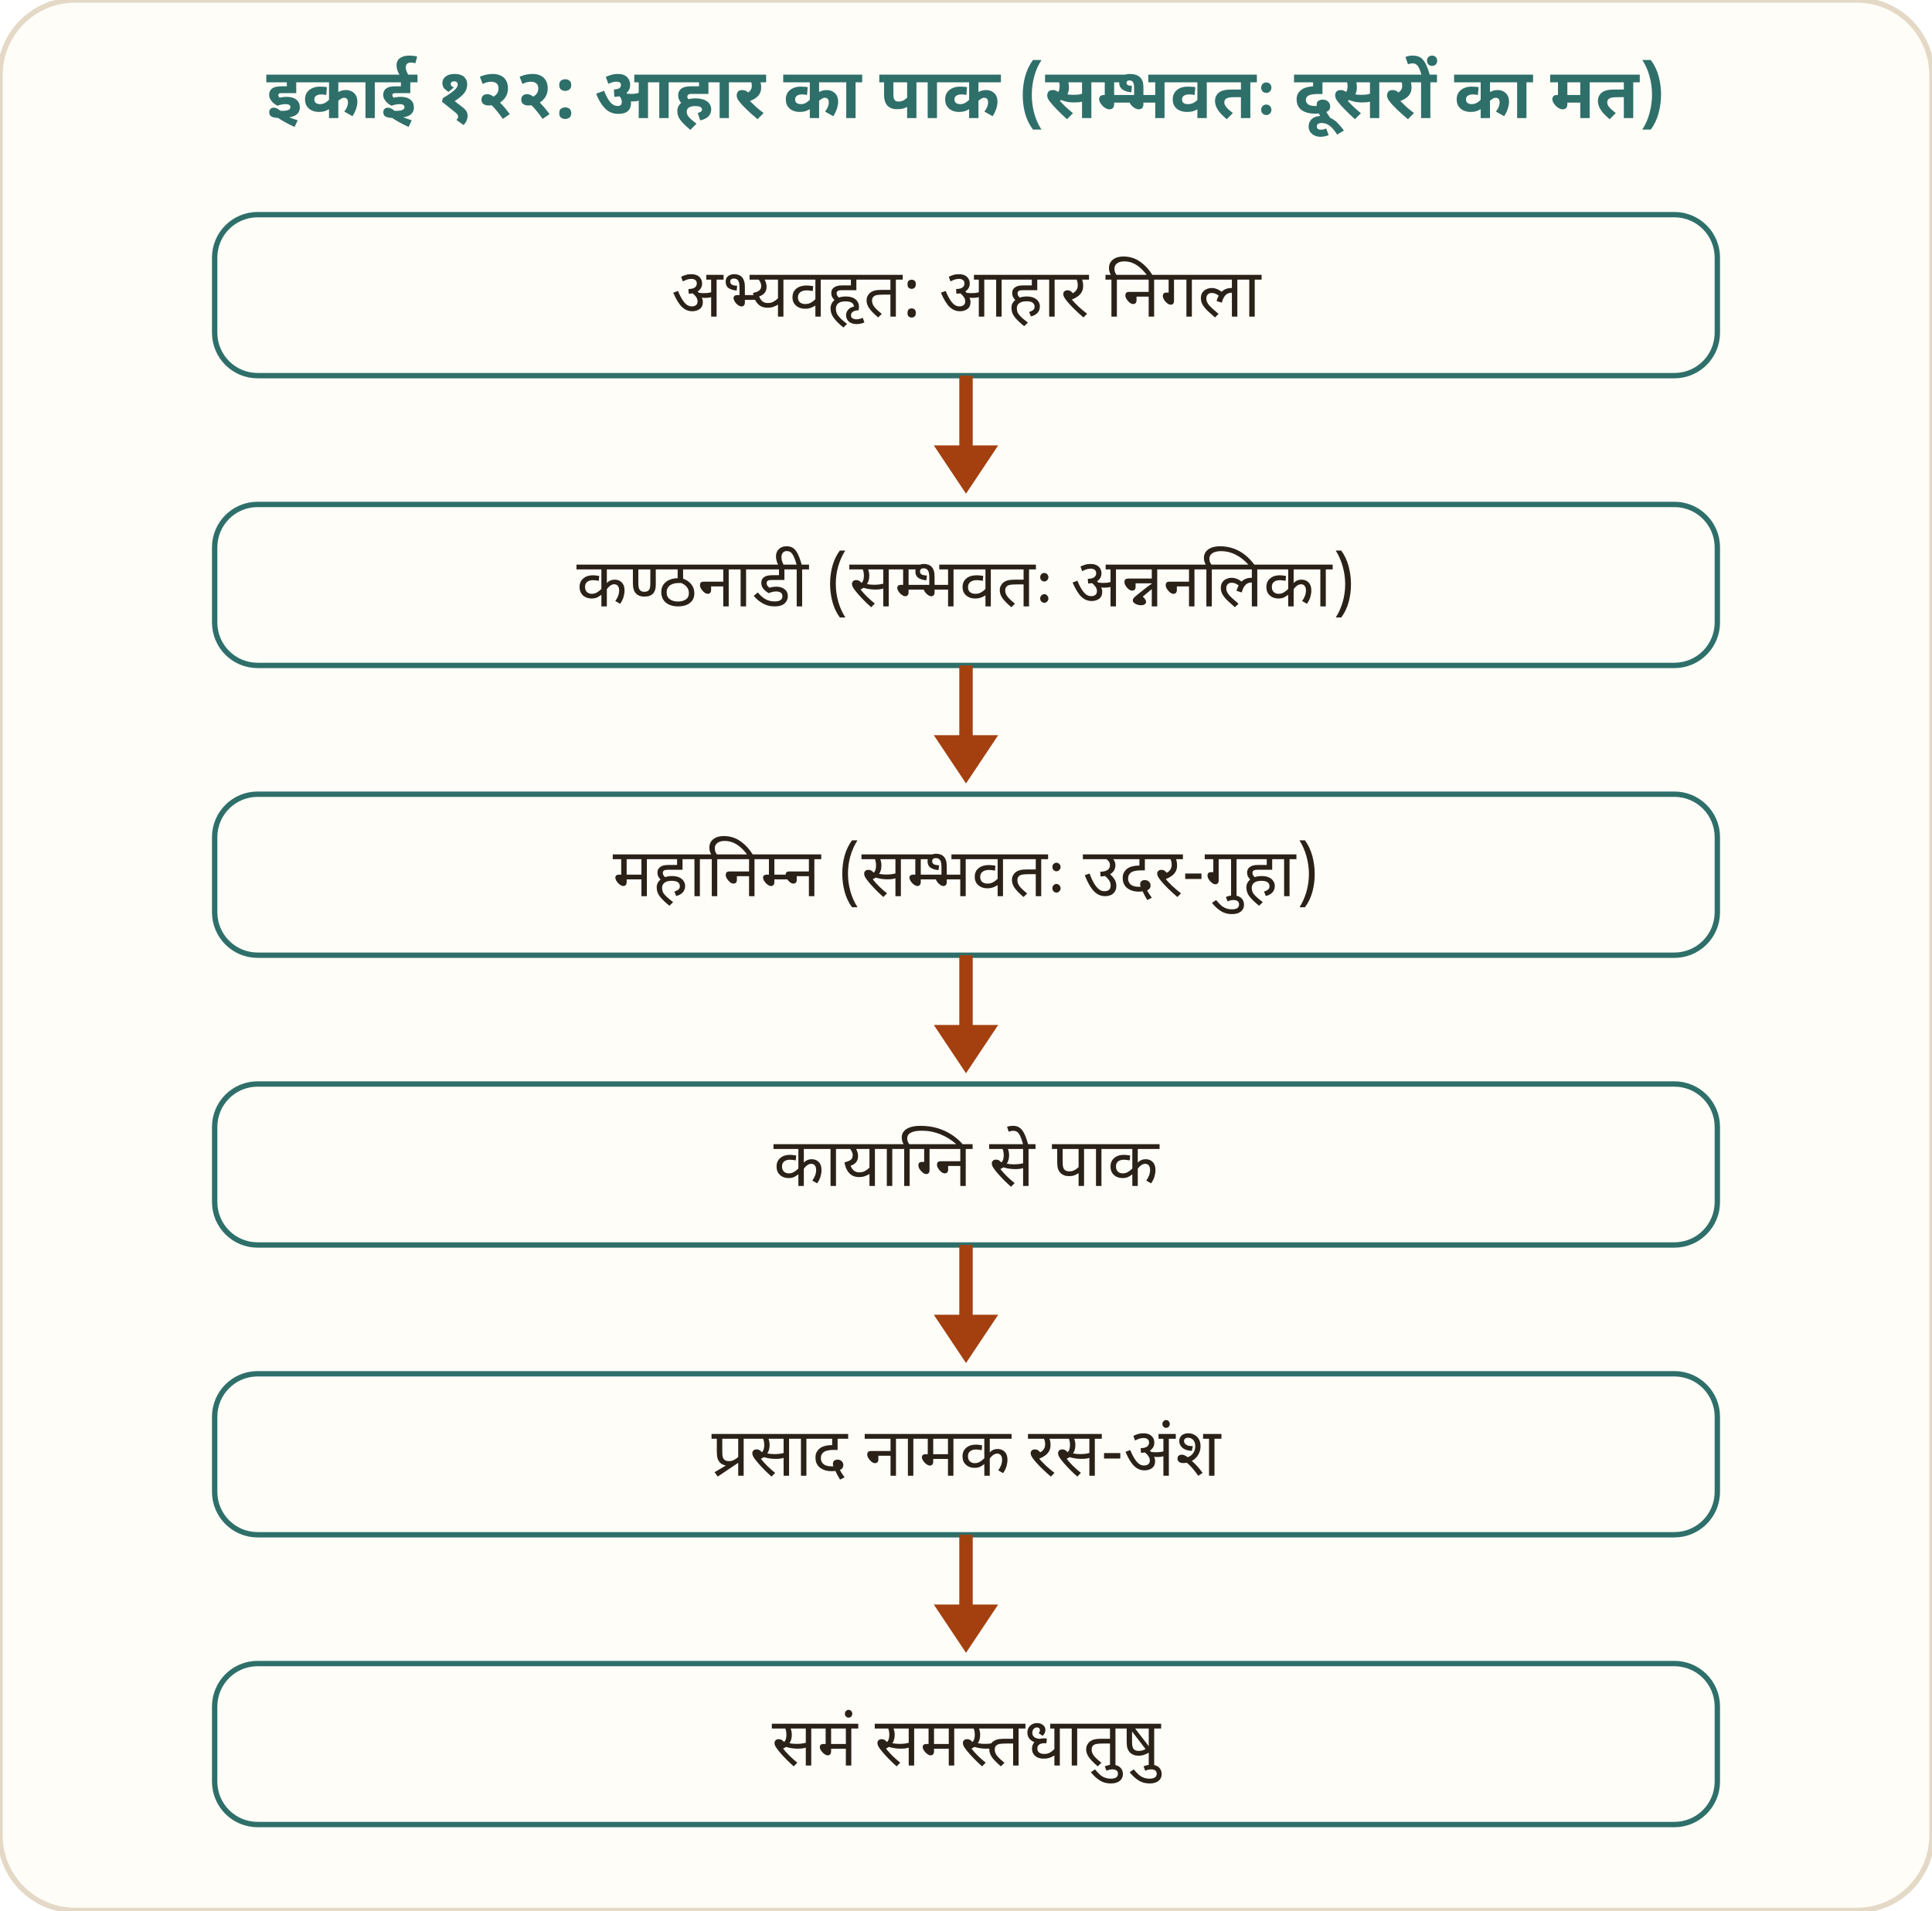
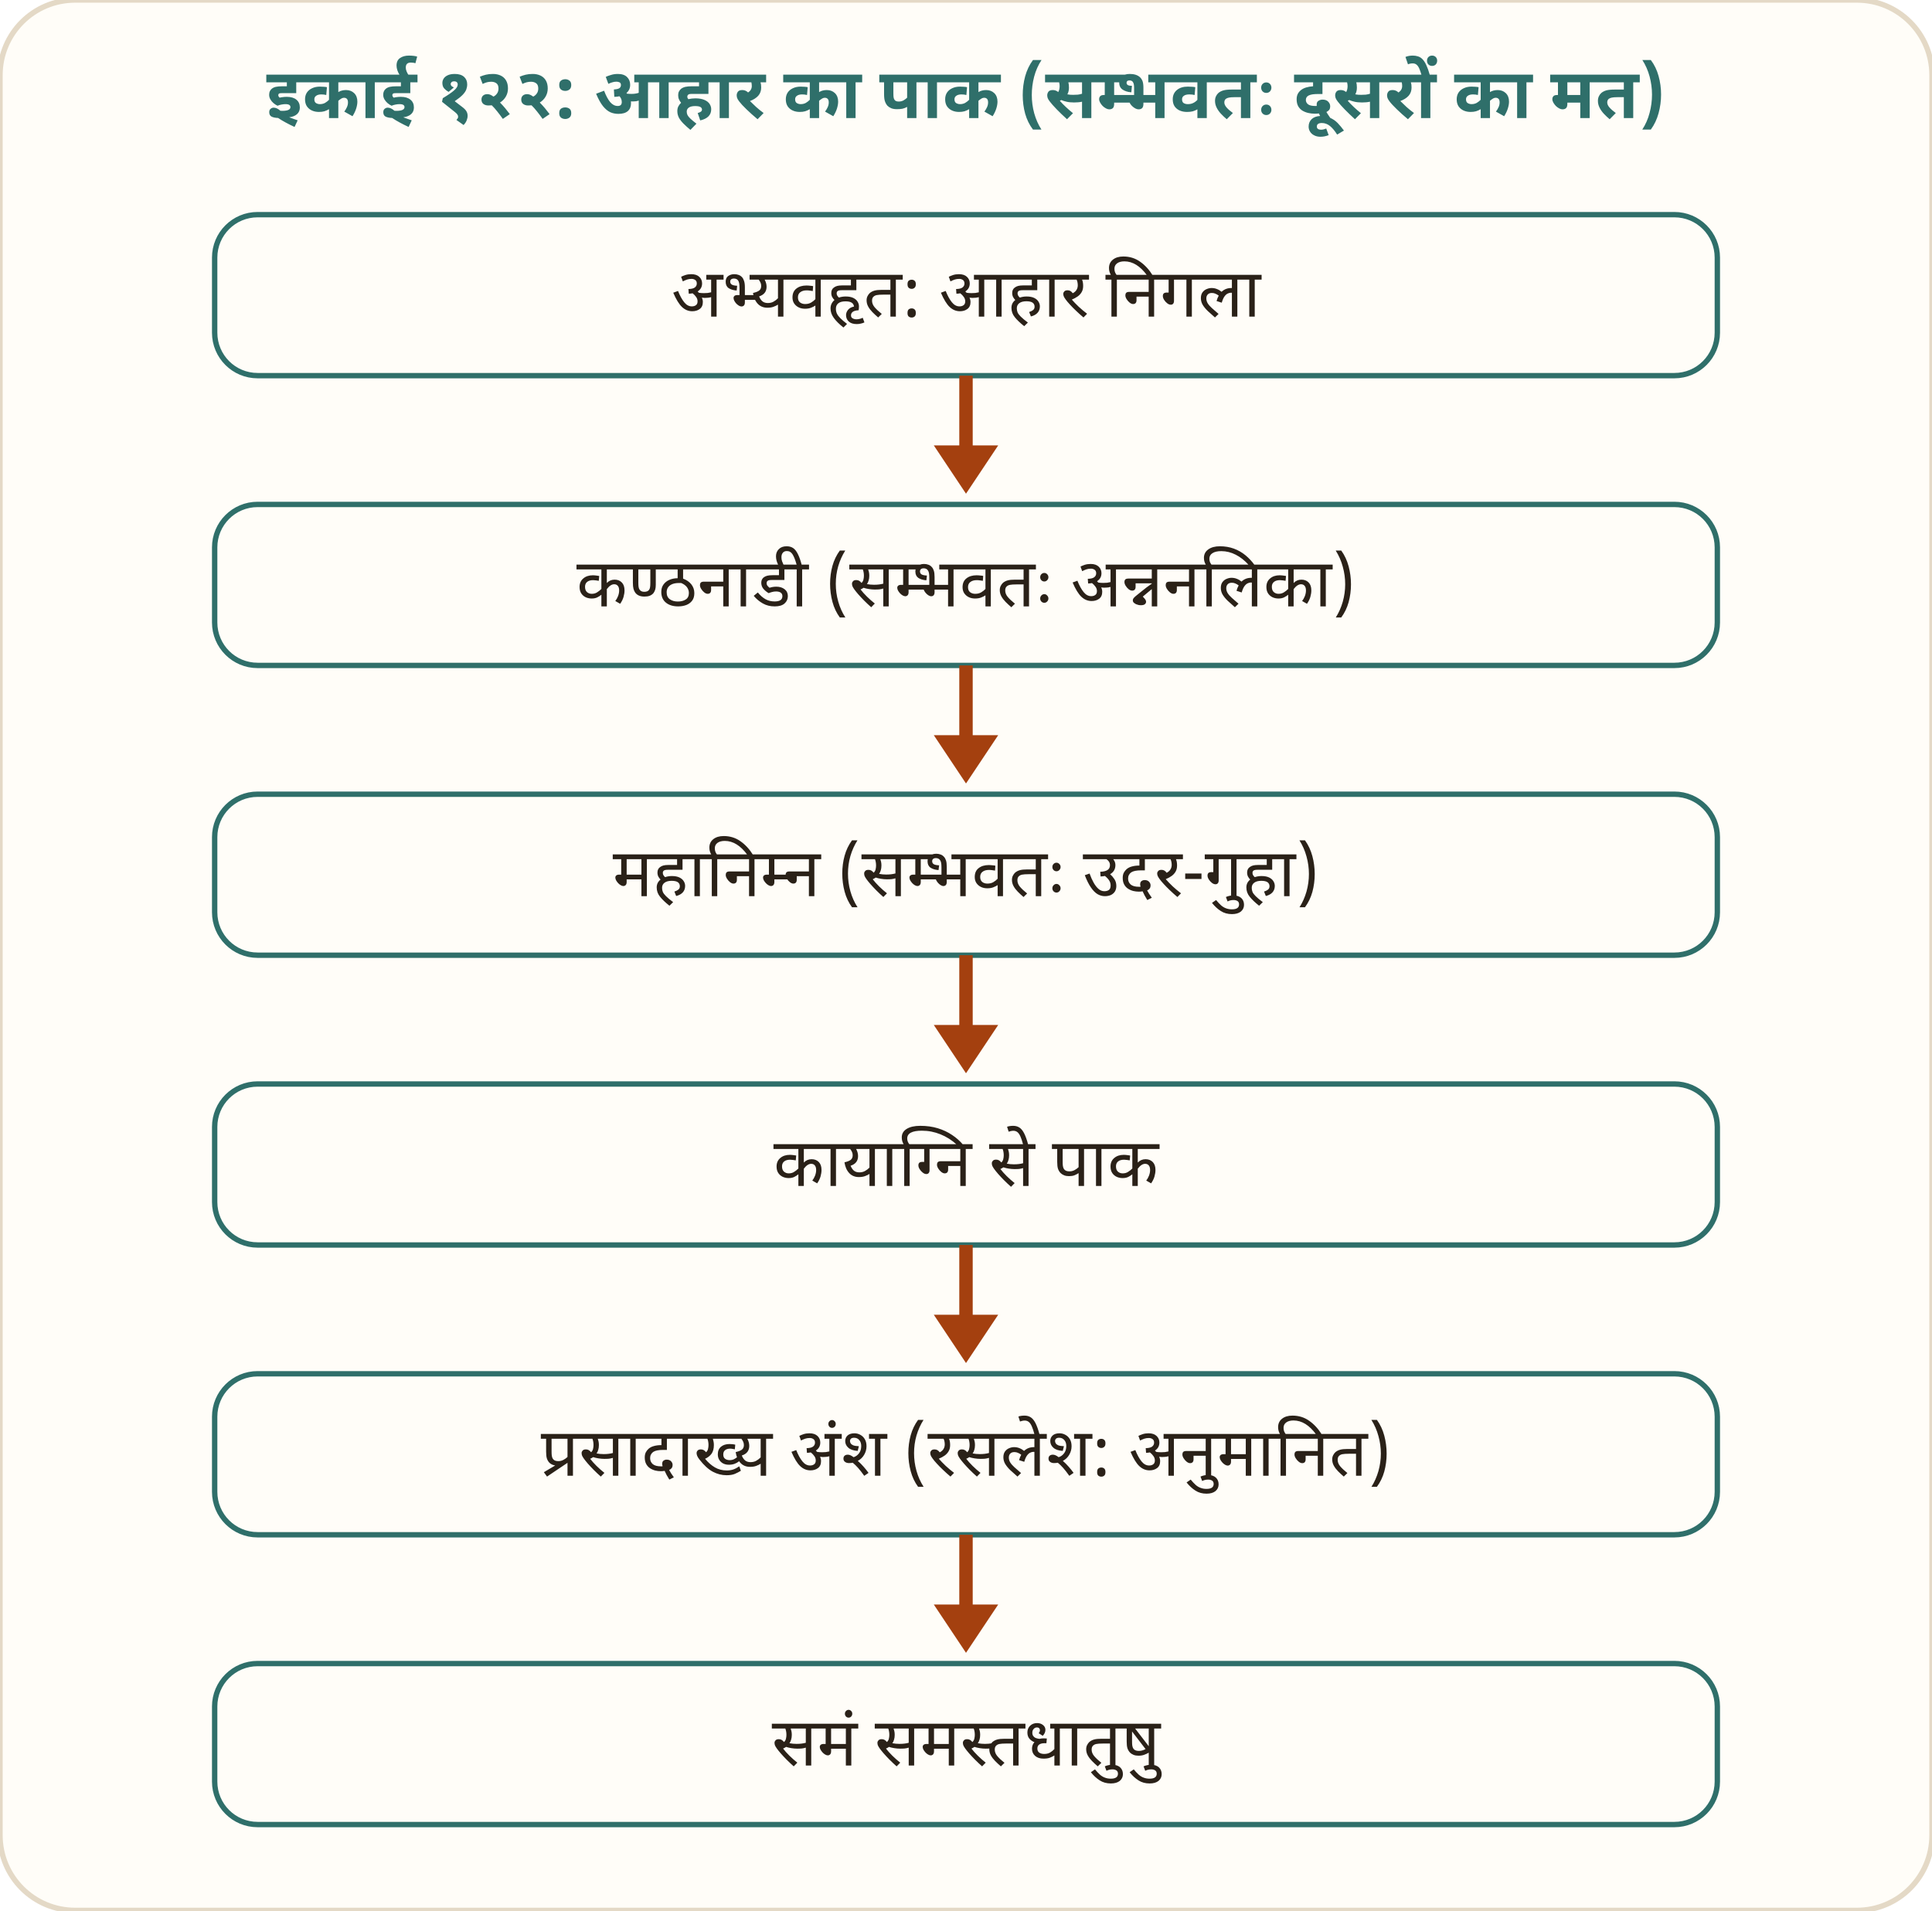
<svg xmlns="http://www.w3.org/2000/svg" viewBox="0 0 360 356" role="img">
  <rect width="360" height="356" rx="14" fill="#fffdf8" stroke="#e4d9c6" />
  <text x="180" y="22" font-family="'Noto Sans Devanagari','Mukta','Nirmala UI','Mangal',sans-serif" font-size="13" font-weight="700" fill="#2f6f6a" text-anchor="middle">इकाई १२२: आहार का पाक (सम्भवतः दूसरों का मत)</text>
  <rect x="40" y="40" width="280" height="30" rx="8" fill="#fffdf8" stroke="#2f6f6a" />
  <text x="180.0" y="59.0" font-family="'Noto Sans Devanagari','Mukta','Nirmala UI','Mangal',sans-serif" font-size="12.5" font-weight="500" fill="#2a2118" text-anchor="middle">अभ्यवहृत: आहार निगला</text>
  <line x1="180" y1="70" x2="180" y2="86" stroke="#a4400f" stroke-width="2.5" />
  <polygon points="180,92 174,83 186,83" fill="#a4400f" />
  <rect x="40" y="94" width="280" height="30" rx="8" fill="#fffdf8" stroke="#2f6f6a" />
  <text x="180.0" y="113.0" font-family="'Noto Sans Devanagari','Mukta','Nirmala UI','Mangal',sans-serif" font-size="12.5" font-weight="500" fill="#2a2118" text-anchor="middle">कण्ठनाडी (सम्भवतः अन्ननलिका)</text>
  <line x1="180" y1="124" x2="180" y2="140" stroke="#a4400f" stroke-width="2.5" />
  <polygon points="180,146 174,137 186,137" fill="#a4400f" />
  <rect x="40" y="148" width="280" height="30" rx="8" fill="#fffdf8" stroke="#2f6f6a" />
  <text x="180.0" y="167.0" font-family="'Noto Sans Devanagari','Mukta','Nirmala UI','Mangal',sans-serif" font-size="12.5" font-weight="500" fill="#2a2118" text-anchor="middle">महानिम्न (सम्भवतः उदर-गुहा)</text>
  <line x1="180" y1="178" x2="180" y2="194" stroke="#a4400f" stroke-width="2.5" />
  <polygon points="180,200 174,191 186,191" fill="#a4400f" />
  <rect x="40" y="202" width="280" height="30" rx="8" fill="#fffdf8" stroke="#2f6f6a" />
  <text x="180.0" y="221.0" font-family="'Noto Sans Devanagari','Mukta','Nirmala UI','Mangal',sans-serif" font-size="12.5" font-weight="500" fill="#2a2118" text-anchor="middle">कायाग्नि से पाक</text>
  <line x1="180" y1="232" x2="180" y2="248" stroke="#a4400f" stroke-width="2.5" />
  <polygon points="180,254 174,245 186,245" fill="#a4400f" />
  <rect x="40" y="256" width="280" height="30" rx="8" fill="#fffdf8" stroke="#2f6f6a" />
-   <text x="180.0" y="275.0" font-family="'Noto Sans Devanagari','Mukta','Nirmala UI','Mangal',sans-serif" font-size="12.5" font-weight="500" fill="#2a2118" text-anchor="middle">प्रसाद नामक रस-अंश</text>
+   <text x="180.0" y="275.0" font-family="'Noto Sans Devanagari','Mukta','Nirmala UI','Mangal',sans-serif" font-size="12.5" font-weight="500" fill="#2a2118" text-anchor="middle">प्रसादाख्य अंश (रसलेश: अनुमानित)</text>
  <line x1="180" y1="286" x2="180" y2="302" stroke="#a4400f" stroke-width="2.5" />
  <polygon points="180,308 174,299 186,299" fill="#a4400f" />
  <rect x="40" y="310" width="280" height="30" rx="8" fill="#fffdf8" stroke="#2f6f6a" />
  <text x="180.0" y="329.0" font-family="'Noto Sans Devanagari','Mukta','Nirmala UI','Mangal',sans-serif" font-size="12.5" font-weight="500" fill="#2a2118" text-anchor="middle">समं समस्तधातुषु</text>
</svg>
